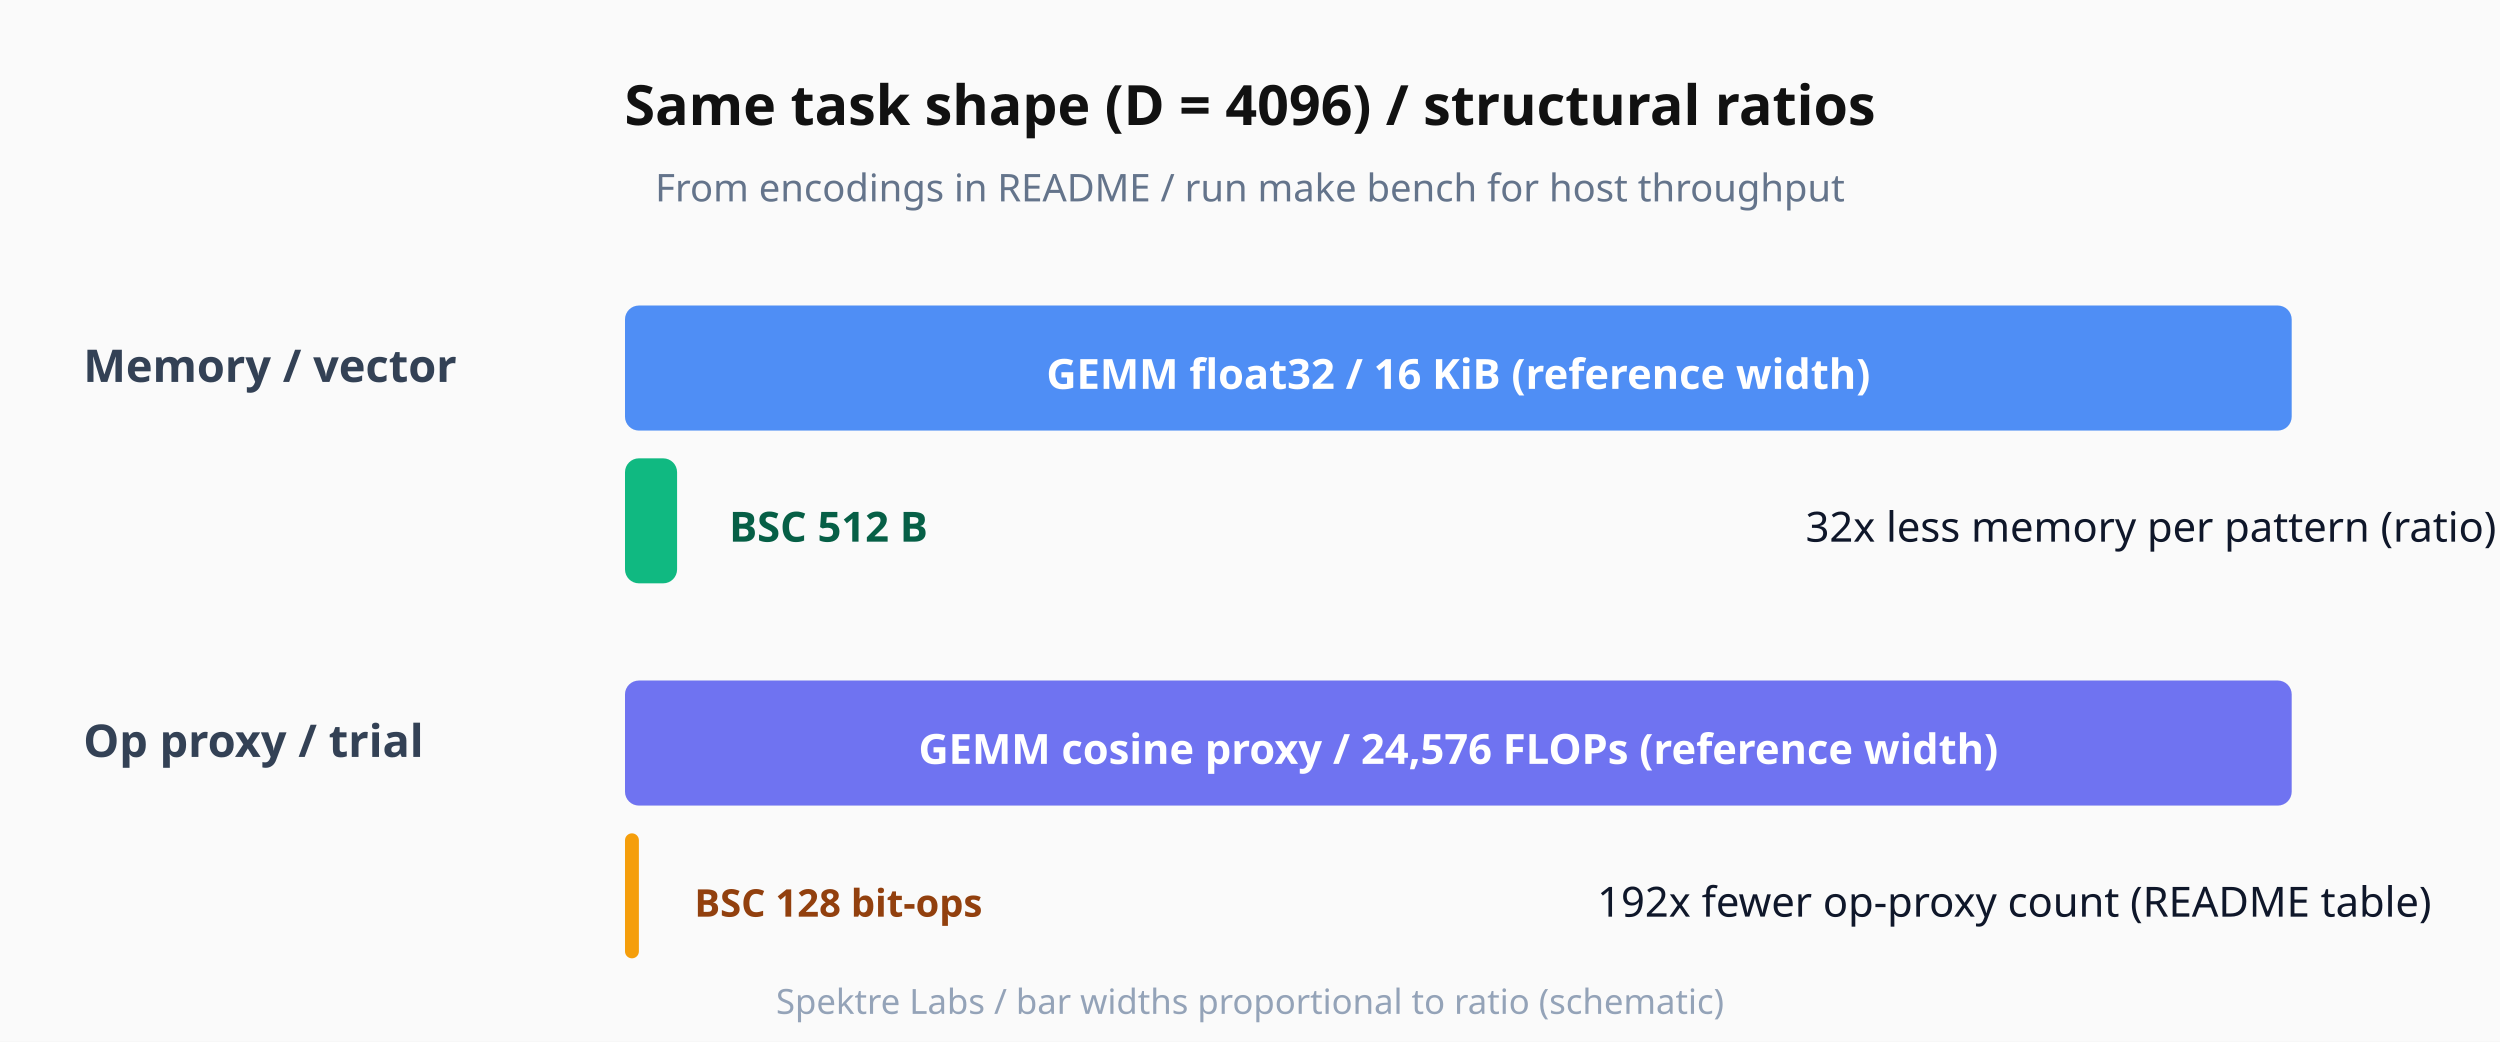
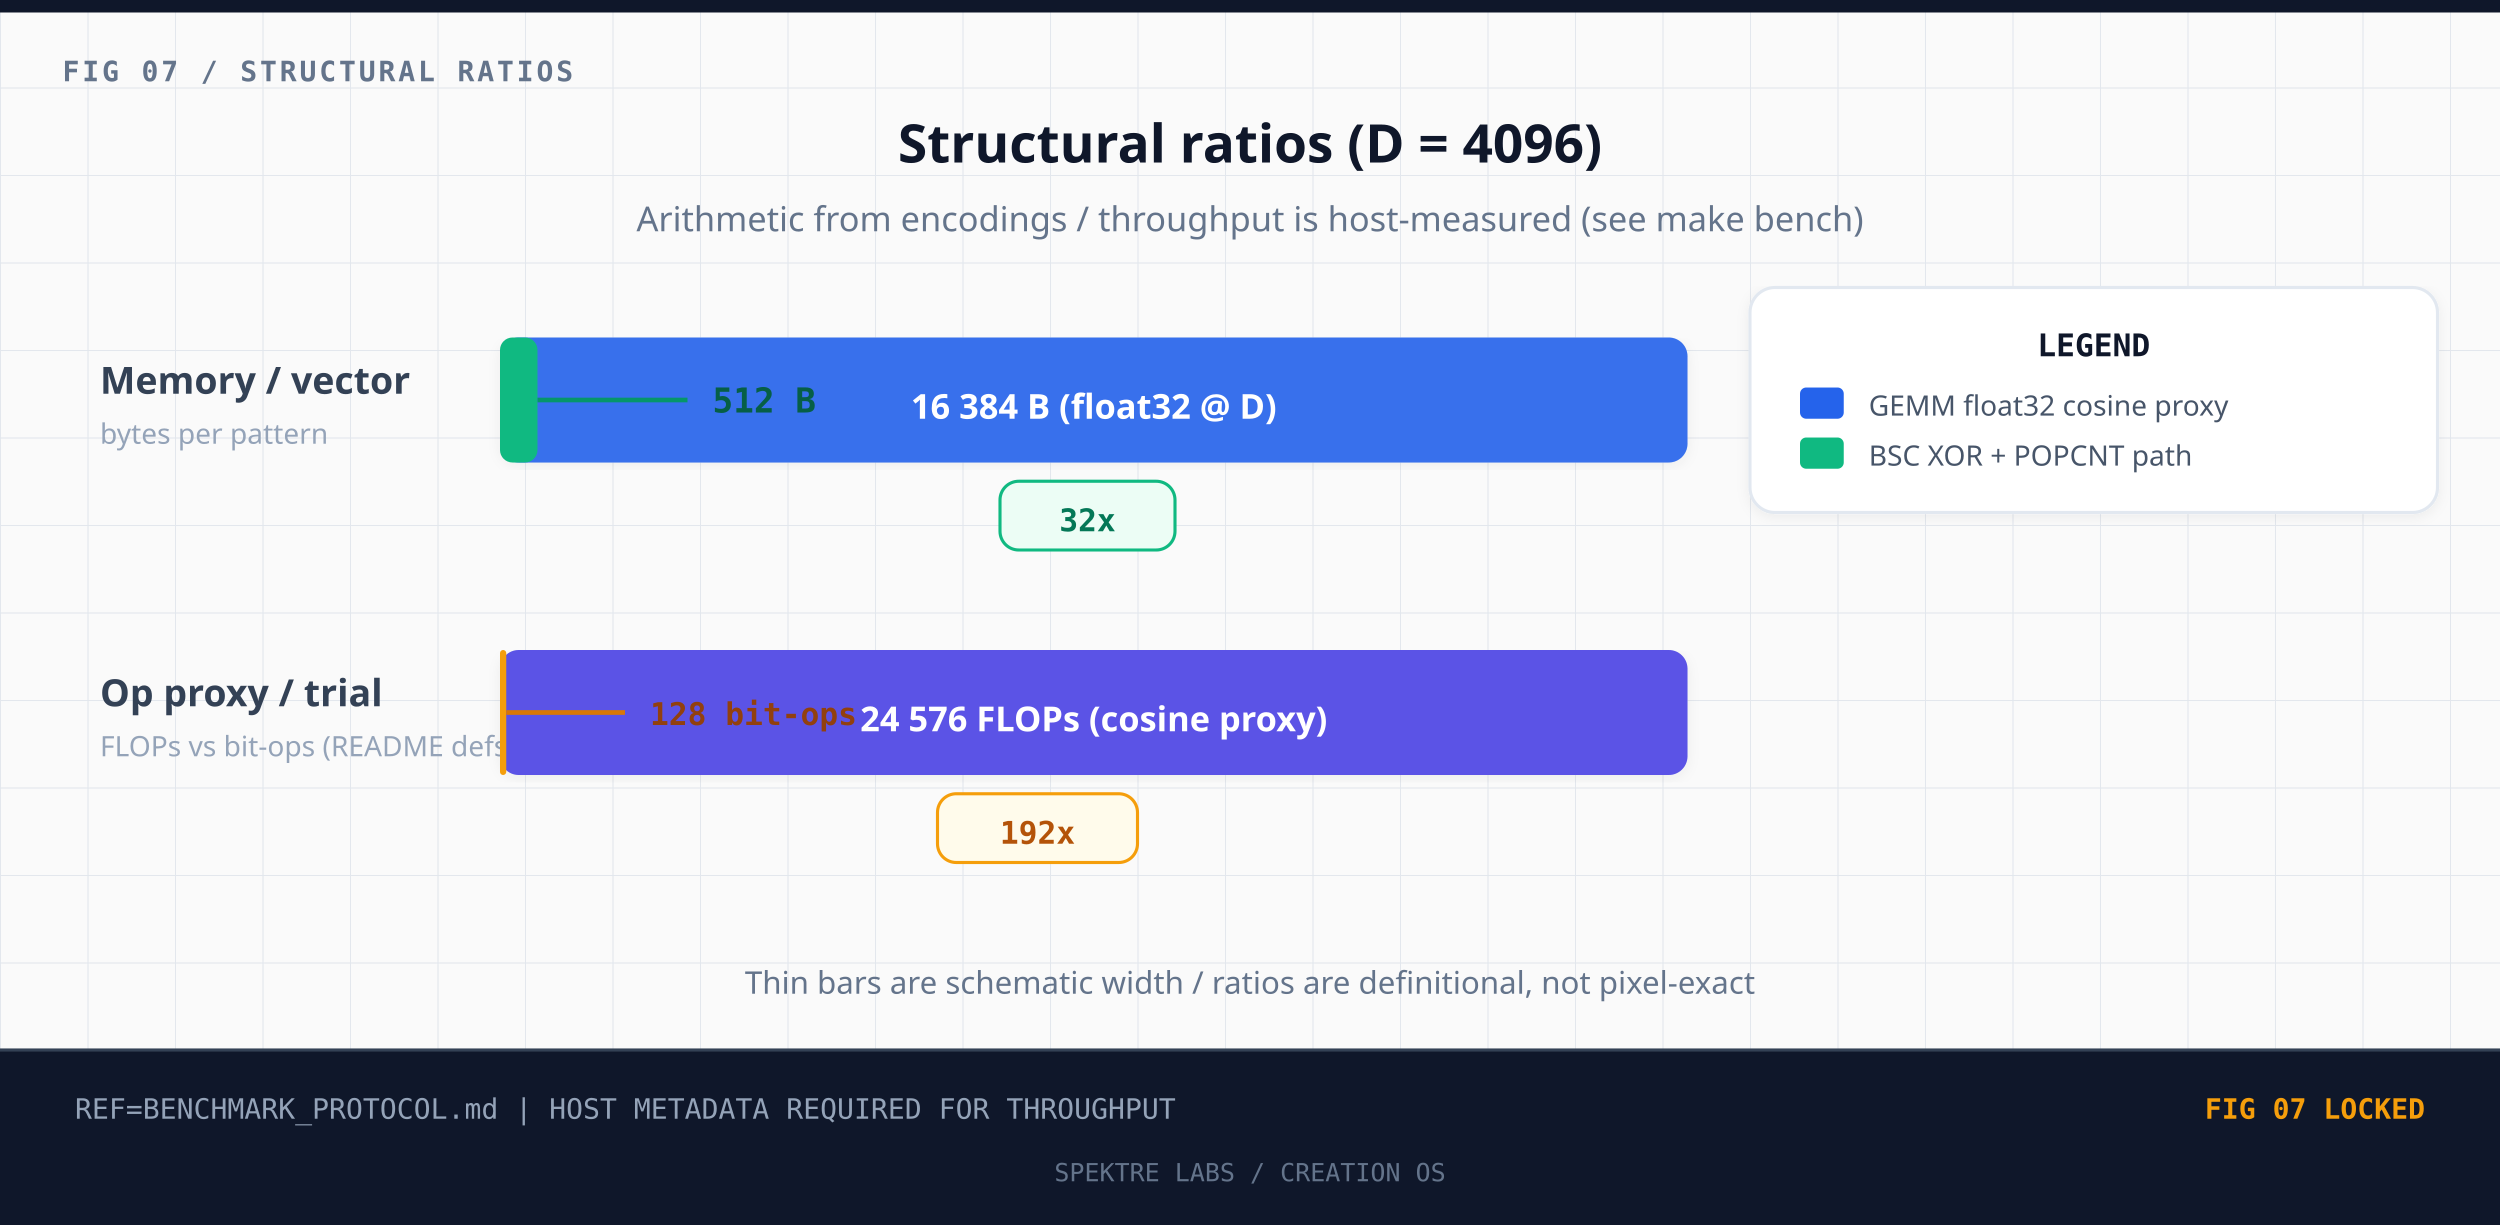
- <svg xmlns="http://www.w3.org/2000/svg" viewBox="0 0 720 300" role="img" aria-labelledby="t d">
-   <rect width="100%" height="100%" fill="#fafafa" />
-   <text x="360" y="36" text-anchor="middle" fill="#111" font-family="ui-sans-serif,system-ui,sans-serif" font-size="16" font-weight="700">Same task shape (D = 4096) / structural ratios</text>
-   <text x="360" y="58" text-anchor="middle" fill="#64748b" font-family="ui-sans-serif,system-ui,sans-serif" font-size="11">From encodings in README / run make bench for host throughput</text>
-   <text x="24" y="110" fill="#334155" font-family="ui-sans-serif,system-ui,sans-serif" font-size="13" font-weight="600">Memory / vector</text>
-   <rect x="180" y="88" width="480" height="36" rx="4" fill="#e2e8f0" />
-   <rect x="180" y="88" width="480" height="36" rx="4" fill="#3b82f6" opacity="0.88" />
-   <text x="420" y="112" text-anchor="middle" fill="#fff" font-family="ui-sans-serif,system-ui,sans-serif" font-size="12" font-weight="600">GEMM float32 / 16 KiB (reference width)</text>
-   <rect x="180" y="132" width="15" height="36" rx="4" fill="#10b981" />
-   <text x="210" y="156" fill="#065f46" font-family="ui-sans-serif,system-ui,sans-serif" font-size="12" font-weight="700">BSC 512 B</text>
-   <text x="520" y="156" fill="#0f172a" font-family="ui-sans-serif,system-ui,sans-serif" font-size="12">32x less memory per pattern (ratio)</text>
-   <text x="24" y="218" fill="#334155" font-family="ui-sans-serif,system-ui,sans-serif" font-size="13" font-weight="600">Op proxy / trial</text>
-   <rect x="180" y="196" width="480" height="36" rx="4" fill="#e2e8f0" />
-   <rect x="180" y="196" width="480" height="36" rx="4" fill="#6366f1" opacity="0.9" />
-   <text x="420" y="220" text-anchor="middle" fill="#fff" font-family="ui-sans-serif,system-ui,sans-serif" font-size="12" font-weight="600">GEMM cosine proxy / 24,576 FLOPs (reference width)</text>
-   <rect x="180" y="240" width="4" height="36" rx="2" fill="#f59e0b" />
-   <text x="200" y="264" fill="#92400e" font-family="ui-sans-serif,system-ui,sans-serif" font-size="11" font-weight="700">BSC 128 bit-ops</text>
-   <text x="460" y="264" fill="#0f172a" font-family="ui-sans-serif,system-ui,sans-serif" font-size="12">192x fewer op-proxy count (README table)</text>
-   <text x="360" y="292" text-anchor="middle" fill="#94a3b8" font-family="ui-sans-serif,system-ui,sans-serif" font-size="10">Spektre Labs / bar widths proportional to ratio (schematic)</text>
+ <svg xmlns="http://www.w3.org/2000/svg" viewBox="0 0 800 392" role="img" aria-labelledby="gm-t gm-d">
+   <defs>
+     <pattern id="gm-grid" width="28" height="28" patternUnits="userSpaceOnUse">
+       <path d="M28 0H0V28" fill="none" stroke="#cbd5e1" stroke-opacity="0.5" stroke-width="0.6" />
+     </pattern>
+     <filter id="gm-sh" x="-2%" y="-2%" width="104%" height="108%">
+       <feDropShadow dx="0" dy="1" stdDeviation="2" flood-color="#0f172a" flood-opacity="0.06" />
+     </filter>
+   </defs>
+   <rect width="800" height="392" fill="#fafafa" />
+   <rect width="800" height="392" fill="url(#gm-grid)" />
+   <rect x="0" y="0" width="800" height="4" fill="#0f172a" />
+   <text x="20" y="26" fill="#64748b" font-family="ui-monospace,Menlo,monospace" font-size="9" font-weight="600" letter-spacing="0.1em">FIG 07 / STRUCTURAL RATIOS</text>
+   <text x="400" y="52" text-anchor="middle" fill="#0f172a" font-family="ui-sans-serif,system-ui,sans-serif" font-size="17" font-weight="800">Structural ratios (D = 4096)</text>
+   <text x="400" y="74" text-anchor="middle" fill="#64748b" font-family="ui-sans-serif,system-ui,sans-serif" font-size="11" font-weight="500">Arithmetic from encodings / throughput is host-measured (see make bench)</text>
+   <rect x="560" y="92" width="220" height="72" rx="8" fill="#fff" stroke="#e2e8f0" stroke-width="1" filter="url(#gm-sh)" />
+   <text x="670" y="114" text-anchor="middle" fill="#0f172a" font-family="ui-monospace,Menlo,monospace" font-size="10" font-weight="700">LEGEND</text>
+   <rect x="576" y="124" width="14" height="10" rx="2" fill="#2563eb" />
+   <text x="598" y="133" fill="#475569" font-family="ui-sans-serif,system-ui,sans-serif" font-size="9">GEMM float32 cosine proxy</text>
+   <rect x="576" y="140" width="14" height="10" rx="2" fill="#10b981" />
+   <text x="598" y="149" fill="#475569" font-family="ui-sans-serif,system-ui,sans-serif" font-size="9">BSC XOR + POPCNT path</text>
+   <text x="32" y="126" fill="#334155" font-family="ui-sans-serif,system-ui,sans-serif" font-size="12" font-weight="700">Memory / vector</text>
+   <text x="32" y="142" fill="#94a3b8" font-family="ui-sans-serif,system-ui,sans-serif" font-size="9">bytes per pattern</text>
+   <rect x="160" y="108" width="380" height="40" rx="6" fill="#e2e8f0" />
+   <rect x="160" y="108" width="380" height="40" rx="6" fill="#2563eb" opacity="0.9" filter="url(#gm-sh)" />
+   <text x="350" y="134" text-anchor="middle" fill="#fff" font-family="ui-sans-serif,system-ui,sans-serif" font-size="11" font-weight="700">16 384 B (float32 @ D)</text>
+   <rect x="160" y="108" width="12" height="40" rx="4" fill="#10b981" />
+   <line x1="172" y1="128" x2="220" y2="128" stroke="#059669" stroke-width="1.5" />
+   <text x="228" y="132" fill="#065f46" font-family="ui-monospace,Menlo,monospace" font-size="11" font-weight="800">512 B</text>
+   <rect x="320" y="154" width="56" height="22" rx="6" fill="#ecfdf5" stroke="#10b981" stroke-width="1" />
+   <text x="348" y="170" text-anchor="middle" fill="#047857" font-family="ui-monospace,Menlo,monospace" font-size="10" font-weight="800">32x</text>
+   <text x="32" y="226" fill="#334155" font-family="ui-sans-serif,system-ui,sans-serif" font-size="12" font-weight="700">Op proxy / trial</text>
+   <text x="32" y="242" fill="#94a3b8" font-family="ui-sans-serif,system-ui,sans-serif" font-size="9">FLOPs vs bit-ops (README defs)</text>
+   <rect x="160" y="208" width="380" height="40" rx="6" fill="#e2e8f0" />
+   <rect x="160" y="208" width="380" height="40" rx="6" fill="#4f46e5" opacity="0.92" filter="url(#gm-sh)" />
+   <text x="350" y="234" text-anchor="middle" fill="#fff" font-family="ui-sans-serif,system-ui,sans-serif" font-size="11" font-weight="700">24 576 FLOPs (cosine proxy)</text>
+   <rect x="160" y="208" width="2" height="40" rx="1" fill="#f59e0b" />
+   <line x1="162" y1="228" x2="200" y2="228" stroke="#d97706" stroke-width="1.5" />
+   <text x="208" y="232" fill="#92400e" font-family="ui-monospace,Menlo,monospace" font-size="10" font-weight="800">128 bit-ops</text>
+   <rect x="300" y="254" width="64" height="22" rx="6" fill="#fffbeb" stroke="#f59e0b" stroke-width="1" />
+   <text x="332" y="270" text-anchor="middle" fill="#b45309" font-family="ui-monospace,Menlo,monospace" font-size="10" font-weight="800">192x</text>
+   <text x="400" y="318" text-anchor="middle" fill="#64748b" font-family="ui-sans-serif,system-ui,sans-serif" font-size="10">Thin bars are schematic width / ratios are definitional, not pixel-exact</text>
+   <rect x="0" y="336" width="800" height="56" fill="#0f172a" />
+   <line x1="0" y1="336" x2="800" y2="336" stroke="#334155" stroke-width="1" />
+   <text x="24" y="358" fill="#94a3b8" font-family="ui-monospace,Menlo,monospace" font-size="9">REF=BENCHMARK_PROTOCOL.md | HOST METADATA REQUIRED FOR THROUGHPUT</text>
+   <text x="776" y="358" text-anchor="end" fill="#f59e0b" font-family="ui-monospace,Menlo,monospace" font-size="9" font-weight="600">FIG 07 LOCKED</text>
+   <text x="400" y="378" text-anchor="middle" fill="#64748b" font-family="ui-monospace,Menlo,monospace" font-size="8">SPEKTRE LABS / CREATION OS</text>
</svg>
